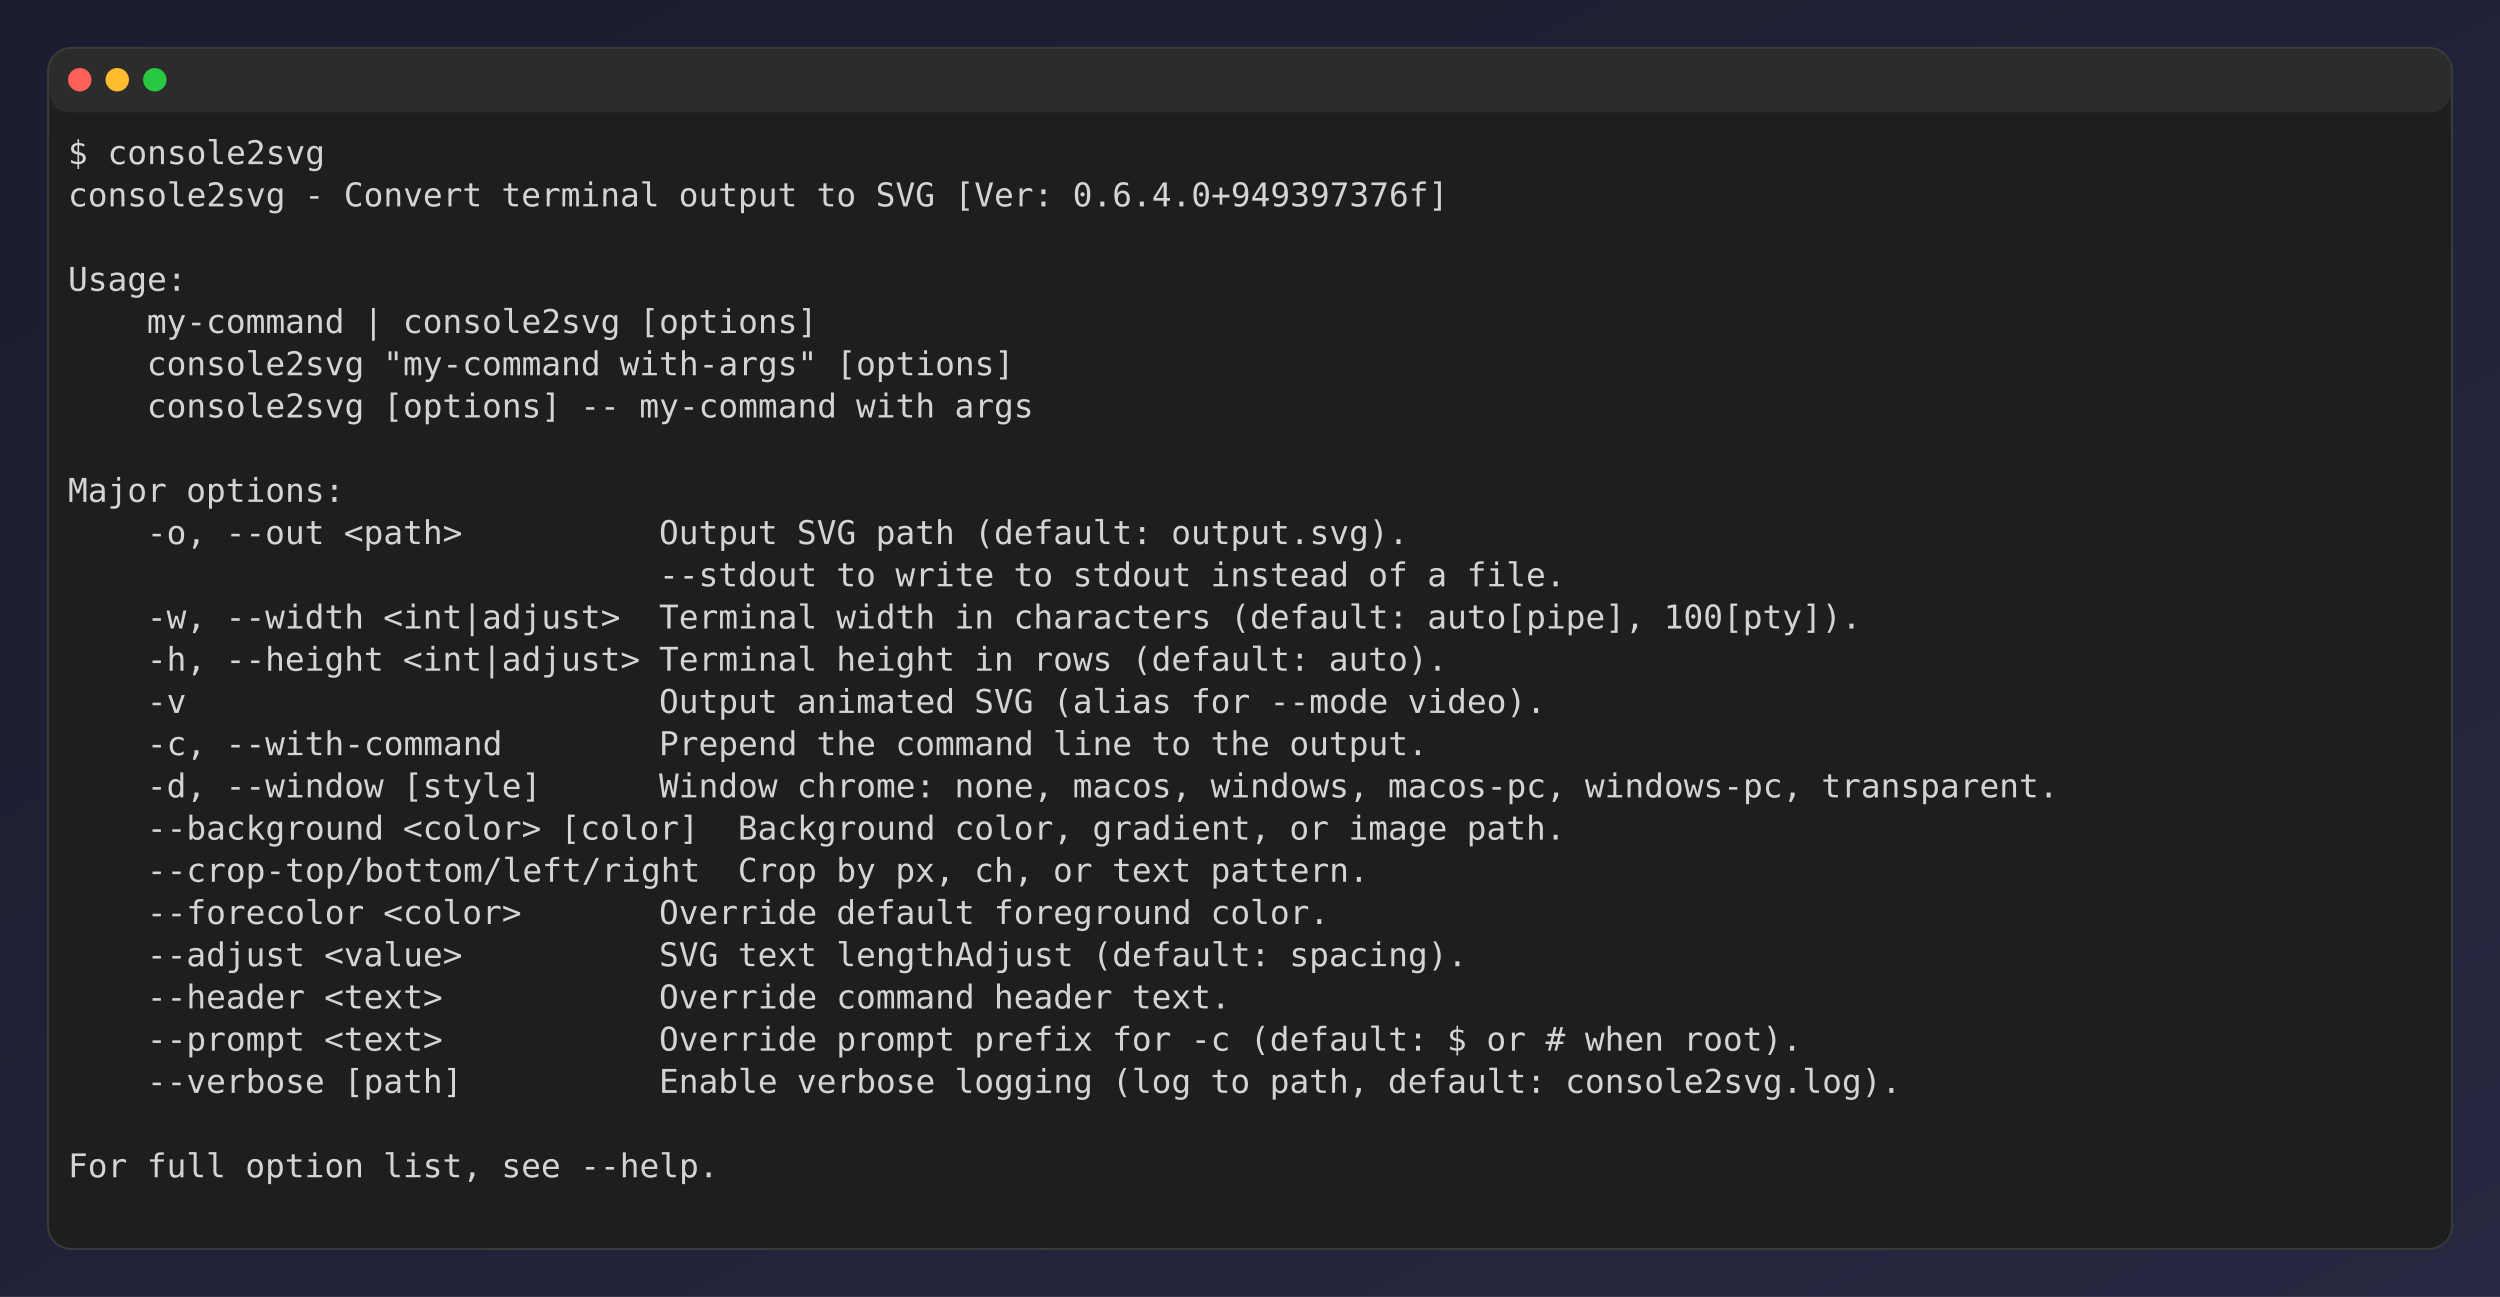
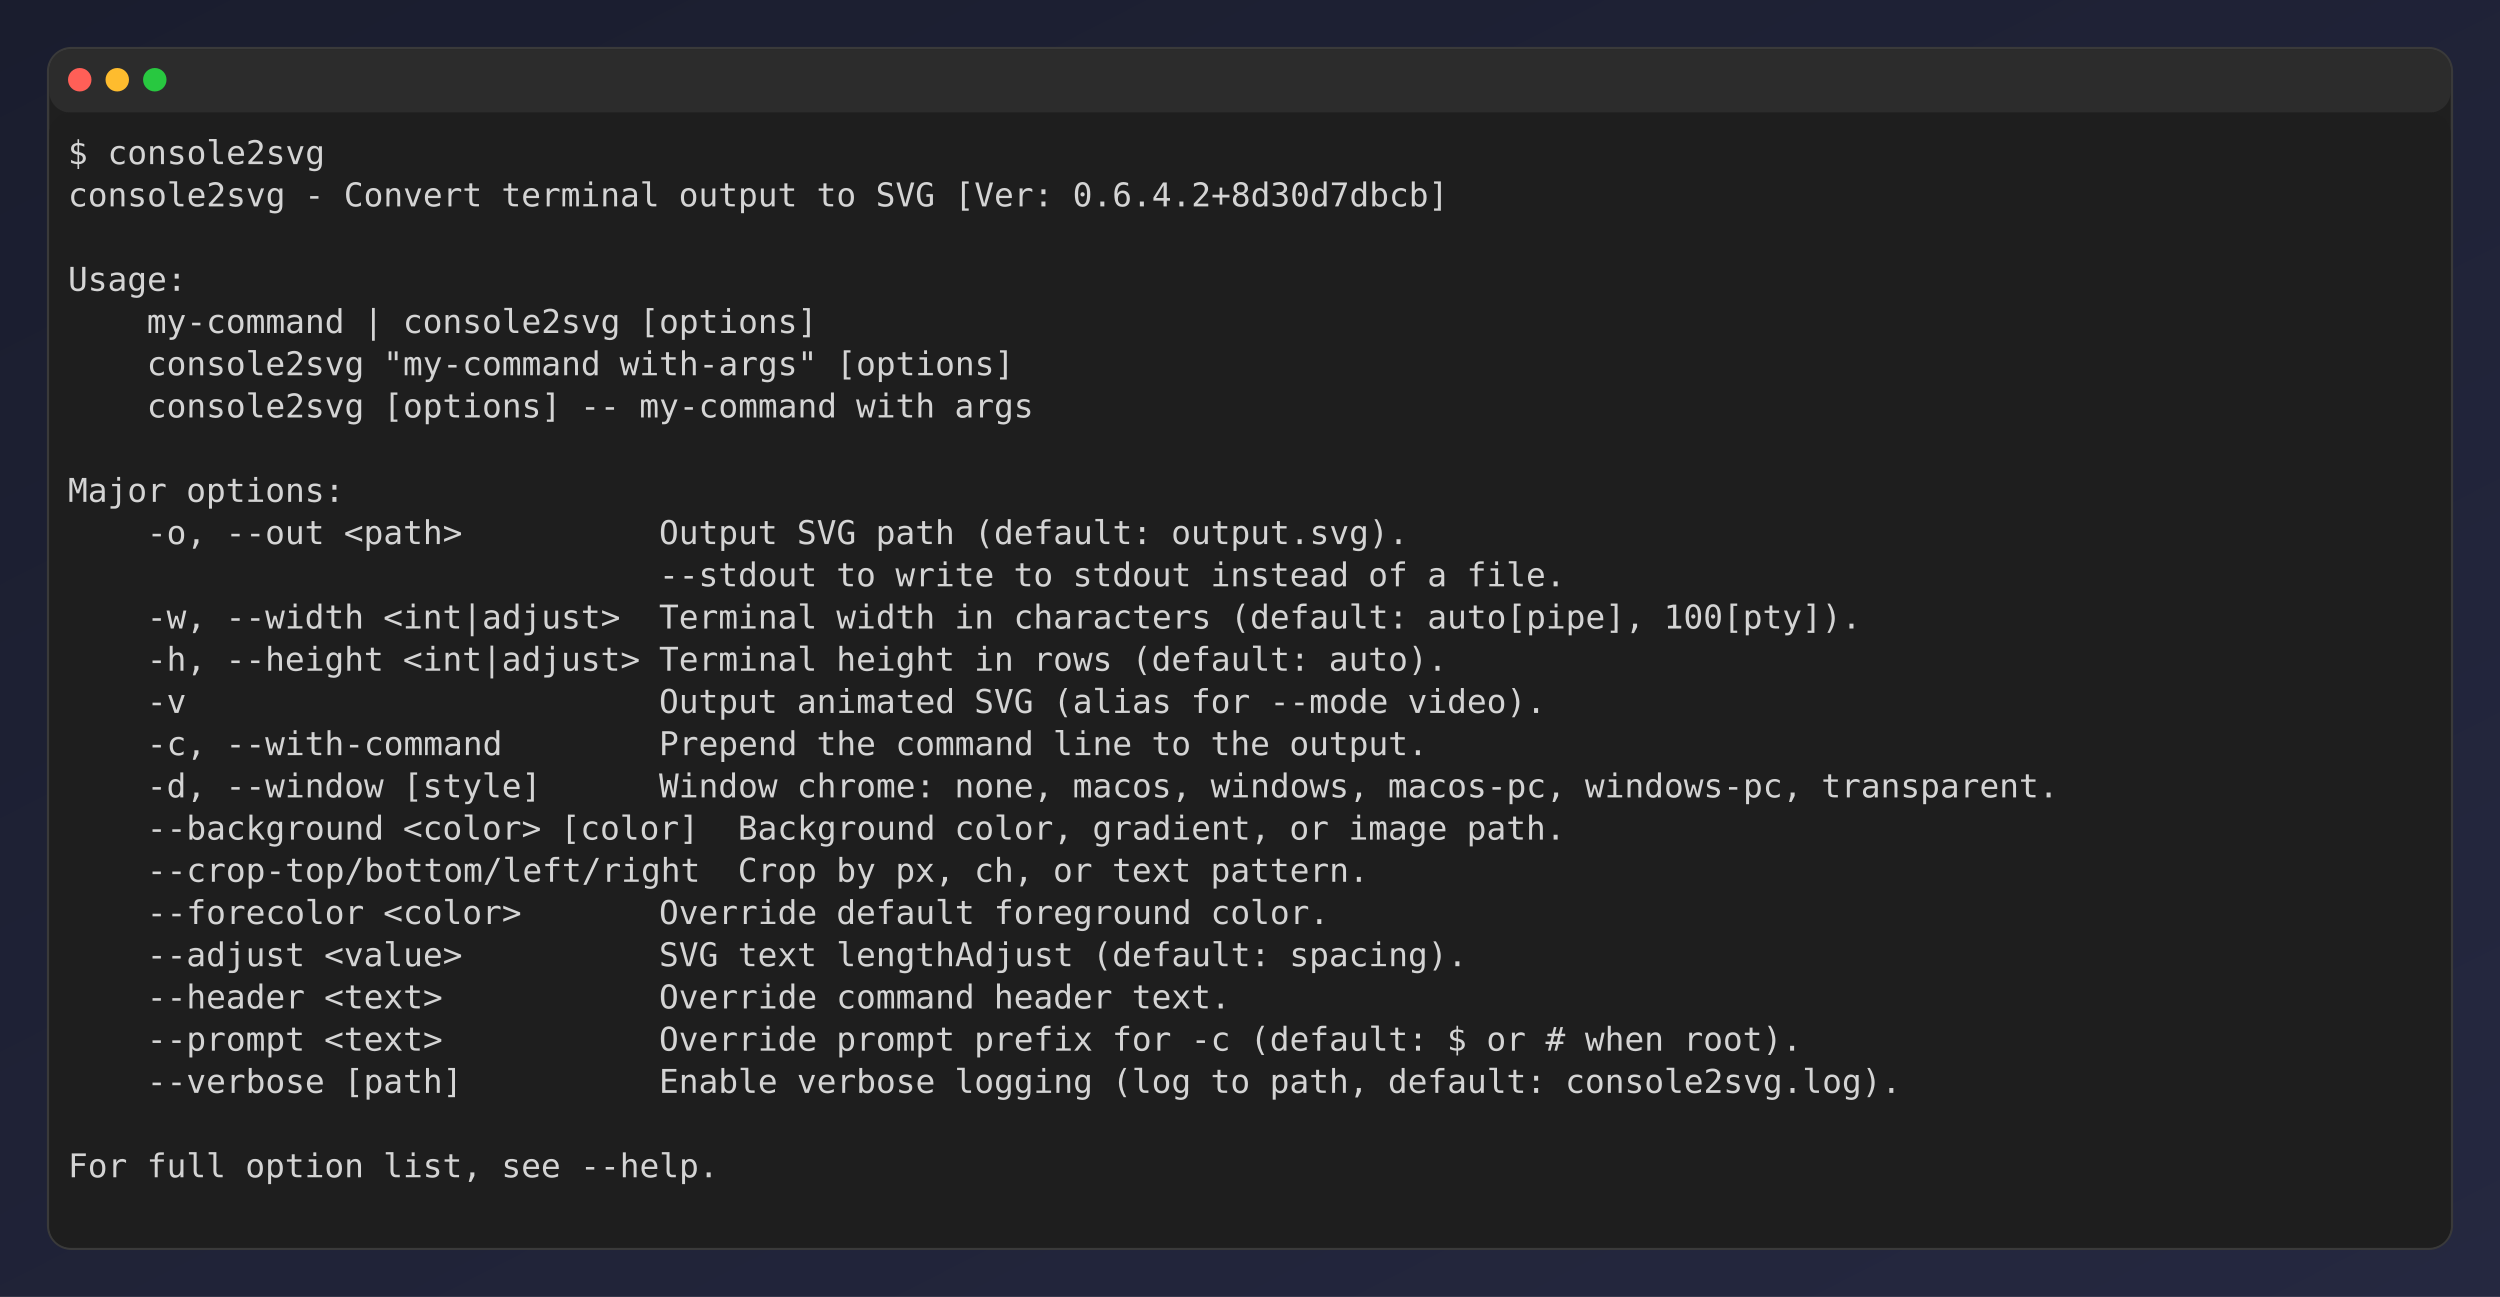
<svg xmlns="http://www.w3.org/2000/svg" viewBox="0 0 1066 553" role="img" aria-label="console2svg output">
  <style>
.crt {
  font-family: ui-monospace,"Cascadia Mono","Segoe UI Mono","SFMono-Regular",Menlo,monospace;
  font-size: 14px;
}
text {
  dominant-baseline: alphabetic;
}
.bg {
  shape-rendering: crispEdges;
}
</style>
  <defs>
    <linearGradient id="desktop-bg" x1="0%" y1="0%" x2="100%" y2="100%">
      <stop offset="0%" stop-color="#1a1d2e" />
      <stop offset="100%" stop-color="#252840" />
    </linearGradient>
  </defs>
  <rect width="1066" height="553" fill="url(#desktop-bg)" />
  <rect x="20.5" y="20.5" rx="10" ry="10" width="1025" height="512" fill="#1f1f1f" stroke="#3a3a3a" />
  <rect x="21" y="21" rx="9" ry="9" width="1024" height="27" fill="#2c2c2c" />
  <circle cx="34" cy="34" r="5" fill="#ff5f57" />
  <circle cx="50" cy="34" r="5" fill="#febc2e" />
  <circle cx="66" cy="34" r="5" fill="#28c840" />
  <rect x="21" y="48" width="1024" height="484" rx="9" ry="9" fill="#1e1e1e" />
  <rect x="29" y="56" width="1008" height="18" fill="#1e1e1e" />
  <text class="crt" x="29" y="70" fill="#d4d4d4">$ console2svg</text>
  <g transform="translate(29 74)">
    <rect width="1008" height="450" fill="#1e1e1e" />
    <text class="crt" x="0" y="14" fill="#d4d4d4" textLength="92.4" lengthAdjust="spacing">console2svg</text>
    <text class="crt" x="100.8" y="14" fill="#d4d4d4" textLength="8.4" lengthAdjust="spacing">-</text>
    <text class="crt" x="117.6" y="14" fill="#d4d4d4" textLength="58.8" lengthAdjust="spacing">Convert</text>
    <text class="crt" x="184.8" y="14" fill="#d4d4d4" textLength="67.2" lengthAdjust="spacing">terminal</text>
    <text class="crt" x="260.4" y="14" fill="#d4d4d4" textLength="50.4" lengthAdjust="spacing">output</text>
    <text class="crt" x="319.2" y="14" fill="#d4d4d4" textLength="16.8" lengthAdjust="spacing">to</text>
    <text class="crt" x="344.4" y="14" fill="#d4d4d4" textLength="25.2" lengthAdjust="spacing">SVG</text>
    <text class="crt" x="378" y="14" fill="#d4d4d4" textLength="42" lengthAdjust="spacing">[Ver:</text>
-     <text class="crt" x="428.4" y="14" fill="#d4d4d4" textLength="159.6" lengthAdjust="spacing">0.6.4.0+949397376f]</text>
+     <text class="crt" x="428.4" y="14" fill="#d4d4d4" textLength="159.6" lengthAdjust="spacing">0.6.4.2+8d30d7dbcb]</text>
    <text class="crt" x="0" y="50" fill="#d4d4d4" textLength="50.4" lengthAdjust="spacing">Usage:</text>
    <text class="crt" x="33.6" y="68" fill="#d4d4d4" textLength="84" lengthAdjust="spacing">my-command</text>
    <text class="crt" x="126" y="68" fill="#d4d4d4" textLength="8.4" lengthAdjust="spacing">|</text>
    <text class="crt" x="142.8" y="68" fill="#d4d4d4" textLength="92.4" lengthAdjust="spacing">console2svg</text>
    <text class="crt" x="243.6" y="68" fill="#d4d4d4" textLength="75.6" lengthAdjust="spacing">[options]</text>
    <text class="crt" x="33.6" y="86" fill="#d4d4d4" textLength="92.4" lengthAdjust="spacing">console2svg</text>
    <text class="crt" x="134.4" y="86" fill="#d4d4d4" textLength="92.4" lengthAdjust="spacing">"my-command</text>
    <text class="crt" x="235.2" y="86" fill="#d4d4d4" textLength="84" lengthAdjust="spacing">with-args"</text>
    <text class="crt" x="327.6" y="86" fill="#d4d4d4" textLength="75.6" lengthAdjust="spacing">[options]</text>
    <text class="crt" x="33.6" y="104" fill="#d4d4d4" textLength="92.4" lengthAdjust="spacing">console2svg</text>
    <text class="crt" x="134.4" y="104" fill="#d4d4d4" textLength="75.6" lengthAdjust="spacing">[options]</text>
    <text class="crt" x="218.4" y="104" fill="#d4d4d4" textLength="16.8" lengthAdjust="spacing">--</text>
    <text class="crt" x="243.6" y="104" fill="#d4d4d4" textLength="84" lengthAdjust="spacing">my-command</text>
    <text class="crt" x="336" y="104" fill="#d4d4d4" textLength="33.6" lengthAdjust="spacing">with</text>
    <text class="crt" x="378" y="104" fill="#d4d4d4" textLength="33.6" lengthAdjust="spacing">args</text>
    <text class="crt" x="0" y="140" fill="#d4d4d4" textLength="42" lengthAdjust="spacing">Major</text>
    <text class="crt" x="50.4" y="140" fill="#d4d4d4" textLength="67.2" lengthAdjust="spacing">options:</text>
    <text class="crt" x="33.6" y="158" fill="#d4d4d4" textLength="25.2" lengthAdjust="spacing">-o,</text>
    <text class="crt" x="67.2" y="158" fill="#d4d4d4" textLength="42" lengthAdjust="spacing">--out</text>
    <text class="crt" x="117.6" y="158" fill="#d4d4d4" textLength="50.4" lengthAdjust="spacing">&lt;path&gt;</text>
    <text class="crt" x="252" y="158" fill="#d4d4d4" textLength="50.4" lengthAdjust="spacing">Output</text>
    <text class="crt" x="310.8" y="158" fill="#d4d4d4" textLength="25.2" lengthAdjust="spacing">SVG</text>
    <text class="crt" x="344.4" y="158" fill="#d4d4d4" textLength="33.6" lengthAdjust="spacing">path</text>
    <text class="crt" x="386.4" y="158" fill="#d4d4d4" textLength="75.6" lengthAdjust="spacing">(default:</text>
    <text class="crt" x="470.4" y="158" fill="#d4d4d4" textLength="100.8" lengthAdjust="spacing">output.svg).</text>
    <text class="crt" x="252" y="176" fill="#d4d4d4" textLength="67.2" lengthAdjust="spacing">--stdout</text>
    <text class="crt" x="327.6" y="176" fill="#d4d4d4" textLength="16.8" lengthAdjust="spacing">to</text>
    <text class="crt" x="352.8" y="176" fill="#d4d4d4" textLength="42" lengthAdjust="spacing">write</text>
    <text class="crt" x="403.2" y="176" fill="#d4d4d4" textLength="16.8" lengthAdjust="spacing">to</text>
    <text class="crt" x="428.4" y="176" fill="#d4d4d4" textLength="50.4" lengthAdjust="spacing">stdout</text>
    <text class="crt" x="487.2" y="176" fill="#d4d4d4" textLength="58.8" lengthAdjust="spacing">instead</text>
    <text class="crt" x="554.4" y="176" fill="#d4d4d4" textLength="16.8" lengthAdjust="spacing">of</text>
    <text class="crt" x="579.6" y="176" fill="#d4d4d4" textLength="8.4" lengthAdjust="spacing">a</text>
    <text class="crt" x="596.4" y="176" fill="#d4d4d4" textLength="42" lengthAdjust="spacing">file.</text>
    <text class="crt" x="33.6" y="194" fill="#d4d4d4" textLength="25.2" lengthAdjust="spacing">-w,</text>
    <text class="crt" x="67.2" y="194" fill="#d4d4d4" textLength="58.8" lengthAdjust="spacing">--width</text>
    <text class="crt" x="134.4" y="194" fill="#d4d4d4" textLength="100.8" lengthAdjust="spacing">&lt;int|adjust&gt;</text>
    <text class="crt" x="252" y="194" fill="#d4d4d4" textLength="67.2" lengthAdjust="spacing">Terminal</text>
    <text class="crt" x="327.6" y="194" fill="#d4d4d4" textLength="42" lengthAdjust="spacing">width</text>
    <text class="crt" x="378" y="194" fill="#d4d4d4" textLength="16.8" lengthAdjust="spacing">in</text>
    <text class="crt" x="403.2" y="194" fill="#d4d4d4" textLength="84" lengthAdjust="spacing">characters</text>
    <text class="crt" x="495.6" y="194" fill="#d4d4d4" textLength="75.6" lengthAdjust="spacing">(default:</text>
    <text class="crt" x="579.6" y="194" fill="#d4d4d4" textLength="92.4" lengthAdjust="spacing">auto[pipe],</text>
    <text class="crt" x="680.4" y="194" fill="#d4d4d4" textLength="84" lengthAdjust="spacing">100[pty]).</text>
    <text class="crt" x="33.6" y="212" fill="#d4d4d4" textLength="25.2" lengthAdjust="spacing">-h,</text>
    <text class="crt" x="67.2" y="212" fill="#d4d4d4" textLength="67.2" lengthAdjust="spacing">--height</text>
    <text class="crt" x="142.8" y="212" fill="#d4d4d4" textLength="100.8" lengthAdjust="spacing">&lt;int|adjust&gt;</text>
    <text class="crt" x="252" y="212" fill="#d4d4d4" textLength="67.2" lengthAdjust="spacing">Terminal</text>
    <text class="crt" x="327.6" y="212" fill="#d4d4d4" textLength="50.4" lengthAdjust="spacing">height</text>
    <text class="crt" x="386.4" y="212" fill="#d4d4d4" textLength="16.8" lengthAdjust="spacing">in</text>
    <text class="crt" x="411.6" y="212" fill="#d4d4d4" textLength="33.6" lengthAdjust="spacing">rows</text>
    <text class="crt" x="453.6" y="212" fill="#d4d4d4" textLength="75.6" lengthAdjust="spacing">(default:</text>
    <text class="crt" x="537.6" y="212" fill="#d4d4d4" textLength="50.4" lengthAdjust="spacing">auto).</text>
    <text class="crt" x="33.6" y="230" fill="#d4d4d4" textLength="16.8" lengthAdjust="spacing">-v</text>
    <text class="crt" x="252" y="230" fill="#d4d4d4" textLength="50.4" lengthAdjust="spacing">Output</text>
    <text class="crt" x="310.8" y="230" fill="#d4d4d4" textLength="67.2" lengthAdjust="spacing">animated</text>
    <text class="crt" x="386.4" y="230" fill="#d4d4d4" textLength="25.2" lengthAdjust="spacing">SVG</text>
    <text class="crt" x="420" y="230" fill="#d4d4d4" textLength="50.4" lengthAdjust="spacing">(alias</text>
    <text class="crt" x="478.8" y="230" fill="#d4d4d4" textLength="25.2" lengthAdjust="spacing">for</text>
    <text class="crt" x="512.4" y="230" fill="#d4d4d4" textLength="50.4" lengthAdjust="spacing">--mode</text>
    <text class="crt" x="571.2" y="230" fill="#d4d4d4" textLength="58.8" lengthAdjust="spacing">video).</text>
    <text class="crt" x="33.6" y="248" fill="#d4d4d4" textLength="25.2" lengthAdjust="spacing">-c,</text>
    <text class="crt" x="67.2" y="248" fill="#d4d4d4" textLength="117.6" lengthAdjust="spacing">--with-command</text>
    <text class="crt" x="252" y="248" fill="#d4d4d4" textLength="58.8" lengthAdjust="spacing">Prepend</text>
    <text class="crt" x="319.2" y="248" fill="#d4d4d4" textLength="25.2" lengthAdjust="spacing">the</text>
    <text class="crt" x="352.8" y="248" fill="#d4d4d4" textLength="58.8" lengthAdjust="spacing">command</text>
    <text class="crt" x="420" y="248" fill="#d4d4d4" textLength="33.6" lengthAdjust="spacing">line</text>
    <text class="crt" x="462" y="248" fill="#d4d4d4" textLength="16.8" lengthAdjust="spacing">to</text>
    <text class="crt" x="487.2" y="248" fill="#d4d4d4" textLength="25.2" lengthAdjust="spacing">the</text>
    <text class="crt" x="520.8" y="248" fill="#d4d4d4" textLength="58.8" lengthAdjust="spacing">output.</text>
    <text class="crt" x="33.6" y="266" fill="#d4d4d4" textLength="25.2" lengthAdjust="spacing">-d,</text>
    <text class="crt" x="67.2" y="266" fill="#d4d4d4" textLength="67.2" lengthAdjust="spacing">--window</text>
    <text class="crt" x="142.8" y="266" fill="#d4d4d4" textLength="58.8" lengthAdjust="spacing">[style]</text>
    <text class="crt" x="252" y="266" fill="#d4d4d4" textLength="50.4" lengthAdjust="spacing">Window</text>
    <text class="crt" x="310.8" y="266" fill="#d4d4d4" textLength="58.8" lengthAdjust="spacing">chrome:</text>
    <text class="crt" x="378" y="266" fill="#d4d4d4" textLength="42" lengthAdjust="spacing">none,</text>
    <text class="crt" x="428.4" y="266" fill="#d4d4d4" textLength="50.4" lengthAdjust="spacing">macos,</text>
    <text class="crt" x="487.2" y="266" fill="#d4d4d4" textLength="67.2" lengthAdjust="spacing">windows,</text>
    <text class="crt" x="562.8" y="266" fill="#d4d4d4" textLength="75.6" lengthAdjust="spacing">macos-pc,</text>
    <text class="crt" x="646.8" y="266" fill="#d4d4d4" textLength="92.4" lengthAdjust="spacing">windows-pc,</text>
    <text class="crt" x="747.6" y="266" fill="#d4d4d4" textLength="100.8" lengthAdjust="spacing">transparent.</text>
    <text class="crt" x="33.6" y="284" fill="#d4d4d4" textLength="100.8" lengthAdjust="spacing">--background</text>
    <text class="crt" x="142.8" y="284" fill="#d4d4d4" textLength="58.8" lengthAdjust="spacing">&lt;color&gt;</text>
    <text class="crt" x="210" y="284" fill="#d4d4d4" textLength="58.8" lengthAdjust="spacing">[color]</text>
    <text class="crt" x="285.6" y="284" fill="#d4d4d4" textLength="84" lengthAdjust="spacing">Background</text>
    <text class="crt" x="378" y="284" fill="#d4d4d4" textLength="50.4" lengthAdjust="spacing">color,</text>
    <text class="crt" x="436.8" y="284" fill="#d4d4d4" textLength="75.6" lengthAdjust="spacing">gradient,</text>
    <text class="crt" x="520.8" y="284" fill="#d4d4d4" textLength="16.8" lengthAdjust="spacing">or</text>
    <text class="crt" x="546" y="284" fill="#d4d4d4" textLength="42" lengthAdjust="spacing">image</text>
    <text class="crt" x="596.4" y="284" fill="#d4d4d4" textLength="42" lengthAdjust="spacing">path.</text>
    <text class="crt" x="33.6" y="302" fill="#d4d4d4" textLength="235.2" lengthAdjust="spacing">--crop-top/bottom/left/right</text>
    <text class="crt" x="285.6" y="302" fill="#d4d4d4" textLength="33.6" lengthAdjust="spacing">Crop</text>
    <text class="crt" x="327.6" y="302" fill="#d4d4d4" textLength="16.8" lengthAdjust="spacing">by</text>
    <text class="crt" x="352.8" y="302" fill="#d4d4d4" textLength="25.2" lengthAdjust="spacing">px,</text>
    <text class="crt" x="386.4" y="302" fill="#d4d4d4" textLength="25.2" lengthAdjust="spacing">ch,</text>
    <text class="crt" x="420" y="302" fill="#d4d4d4" textLength="16.8" lengthAdjust="spacing">or</text>
    <text class="crt" x="445.2" y="302" fill="#d4d4d4" textLength="33.6" lengthAdjust="spacing">text</text>
    <text class="crt" x="487.2" y="302" fill="#d4d4d4" textLength="67.2" lengthAdjust="spacing">pattern.</text>
    <text class="crt" x="33.6" y="320" fill="#d4d4d4" textLength="92.4" lengthAdjust="spacing">--forecolor</text>
    <text class="crt" x="134.4" y="320" fill="#d4d4d4" textLength="58.8" lengthAdjust="spacing">&lt;color&gt;</text>
    <text class="crt" x="252" y="320" fill="#d4d4d4" textLength="67.2" lengthAdjust="spacing">Override</text>
    <text class="crt" x="327.6" y="320" fill="#d4d4d4" textLength="58.8" lengthAdjust="spacing">default</text>
    <text class="crt" x="394.8" y="320" fill="#d4d4d4" textLength="84" lengthAdjust="spacing">foreground</text>
    <text class="crt" x="487.2" y="320" fill="#d4d4d4" textLength="50.4" lengthAdjust="spacing">color.</text>
    <text class="crt" x="33.6" y="338" fill="#d4d4d4" textLength="67.2" lengthAdjust="spacing">--adjust</text>
    <text class="crt" x="109.2" y="338" fill="#d4d4d4" textLength="58.8" lengthAdjust="spacing">&lt;value&gt;</text>
    <text class="crt" x="252" y="338" fill="#d4d4d4" textLength="25.2" lengthAdjust="spacing">SVG</text>
    <text class="crt" x="285.6" y="338" fill="#d4d4d4" textLength="33.6" lengthAdjust="spacing">text</text>
    <text class="crt" x="327.6" y="338" fill="#d4d4d4" textLength="100.8" lengthAdjust="spacing">lengthAdjust</text>
    <text class="crt" x="436.8" y="338" fill="#d4d4d4" textLength="75.6" lengthAdjust="spacing">(default:</text>
    <text class="crt" x="520.8" y="338" fill="#d4d4d4" textLength="75.6" lengthAdjust="spacing">spacing).</text>
    <text class="crt" x="33.6" y="356" fill="#d4d4d4" textLength="67.2" lengthAdjust="spacing">--header</text>
    <text class="crt" x="109.2" y="356" fill="#d4d4d4" textLength="50.4" lengthAdjust="spacing">&lt;text&gt;</text>
    <text class="crt" x="252" y="356" fill="#d4d4d4" textLength="67.2" lengthAdjust="spacing">Override</text>
    <text class="crt" x="327.6" y="356" fill="#d4d4d4" textLength="58.8" lengthAdjust="spacing">command</text>
    <text class="crt" x="394.8" y="356" fill="#d4d4d4" textLength="50.4" lengthAdjust="spacing">header</text>
    <text class="crt" x="453.6" y="356" fill="#d4d4d4" textLength="42" lengthAdjust="spacing">text.</text>
    <text class="crt" x="33.6" y="374" fill="#d4d4d4" textLength="67.2" lengthAdjust="spacing">--prompt</text>
    <text class="crt" x="109.2" y="374" fill="#d4d4d4" textLength="50.4" lengthAdjust="spacing">&lt;text&gt;</text>
    <text class="crt" x="252" y="374" fill="#d4d4d4" textLength="67.2" lengthAdjust="spacing">Override</text>
    <text class="crt" x="327.6" y="374" fill="#d4d4d4" textLength="50.4" lengthAdjust="spacing">prompt</text>
    <text class="crt" x="386.4" y="374" fill="#d4d4d4" textLength="50.4" lengthAdjust="spacing">prefix</text>
    <text class="crt" x="445.2" y="374" fill="#d4d4d4" textLength="25.2" lengthAdjust="spacing">for</text>
    <text class="crt" x="478.8" y="374" fill="#d4d4d4" textLength="16.8" lengthAdjust="spacing">-c</text>
    <text class="crt" x="504" y="374" fill="#d4d4d4" textLength="75.6" lengthAdjust="spacing">(default:</text>
    <text class="crt" x="588" y="374" fill="#d4d4d4" textLength="8.4" lengthAdjust="spacing">$</text>
    <text class="crt" x="604.8" y="374" fill="#d4d4d4" textLength="16.8" lengthAdjust="spacing">or</text>
    <text class="crt" x="630" y="374" fill="#d4d4d4" textLength="8.4" lengthAdjust="spacing">#</text>
    <text class="crt" x="646.8" y="374" fill="#d4d4d4" textLength="33.6" lengthAdjust="spacing">when</text>
    <text class="crt" x="688.8" y="374" fill="#d4d4d4" textLength="50.4" lengthAdjust="spacing">root).</text>
    <text class="crt" x="33.6" y="392" fill="#d4d4d4" textLength="75.6" lengthAdjust="spacing">--verbose</text>
    <text class="crt" x="117.6" y="392" fill="#d4d4d4" textLength="50.4" lengthAdjust="spacing">[path]</text>
    <text class="crt" x="252" y="392" fill="#d4d4d4" textLength="50.4" lengthAdjust="spacing">Enable</text>
    <text class="crt" x="310.8" y="392" fill="#d4d4d4" textLength="58.8" lengthAdjust="spacing">verbose</text>
    <text class="crt" x="378" y="392" fill="#d4d4d4" textLength="58.8" lengthAdjust="spacing">logging</text>
    <text class="crt" x="445.2" y="392" fill="#d4d4d4" textLength="33.6" lengthAdjust="spacing">(log</text>
    <text class="crt" x="487.2" y="392" fill="#d4d4d4" textLength="16.8" lengthAdjust="spacing">to</text>
    <text class="crt" x="512.4" y="392" fill="#d4d4d4" textLength="42" lengthAdjust="spacing">path,</text>
    <text class="crt" x="562.8" y="392" fill="#d4d4d4" textLength="67.2" lengthAdjust="spacing">default:</text>
    <text class="crt" x="638.4" y="392" fill="#d4d4d4" textLength="142.8" lengthAdjust="spacing">console2svg.log).</text>
    <text class="crt" x="0" y="428" fill="#d4d4d4" textLength="25.2" lengthAdjust="spacing">For</text>
    <text class="crt" x="33.6" y="428" fill="#d4d4d4" textLength="33.6" lengthAdjust="spacing">full</text>
    <text class="crt" x="75.6" y="428" fill="#d4d4d4" textLength="50.4" lengthAdjust="spacing">option</text>
    <text class="crt" x="134.4" y="428" fill="#d4d4d4" textLength="42" lengthAdjust="spacing">list,</text>
    <text class="crt" x="184.8" y="428" fill="#d4d4d4" textLength="25.2" lengthAdjust="spacing">see</text>
    <text class="crt" x="218.4" y="428" fill="#d4d4d4" textLength="58.8" lengthAdjust="spacing">--help.</text>
  </g>
</svg>
